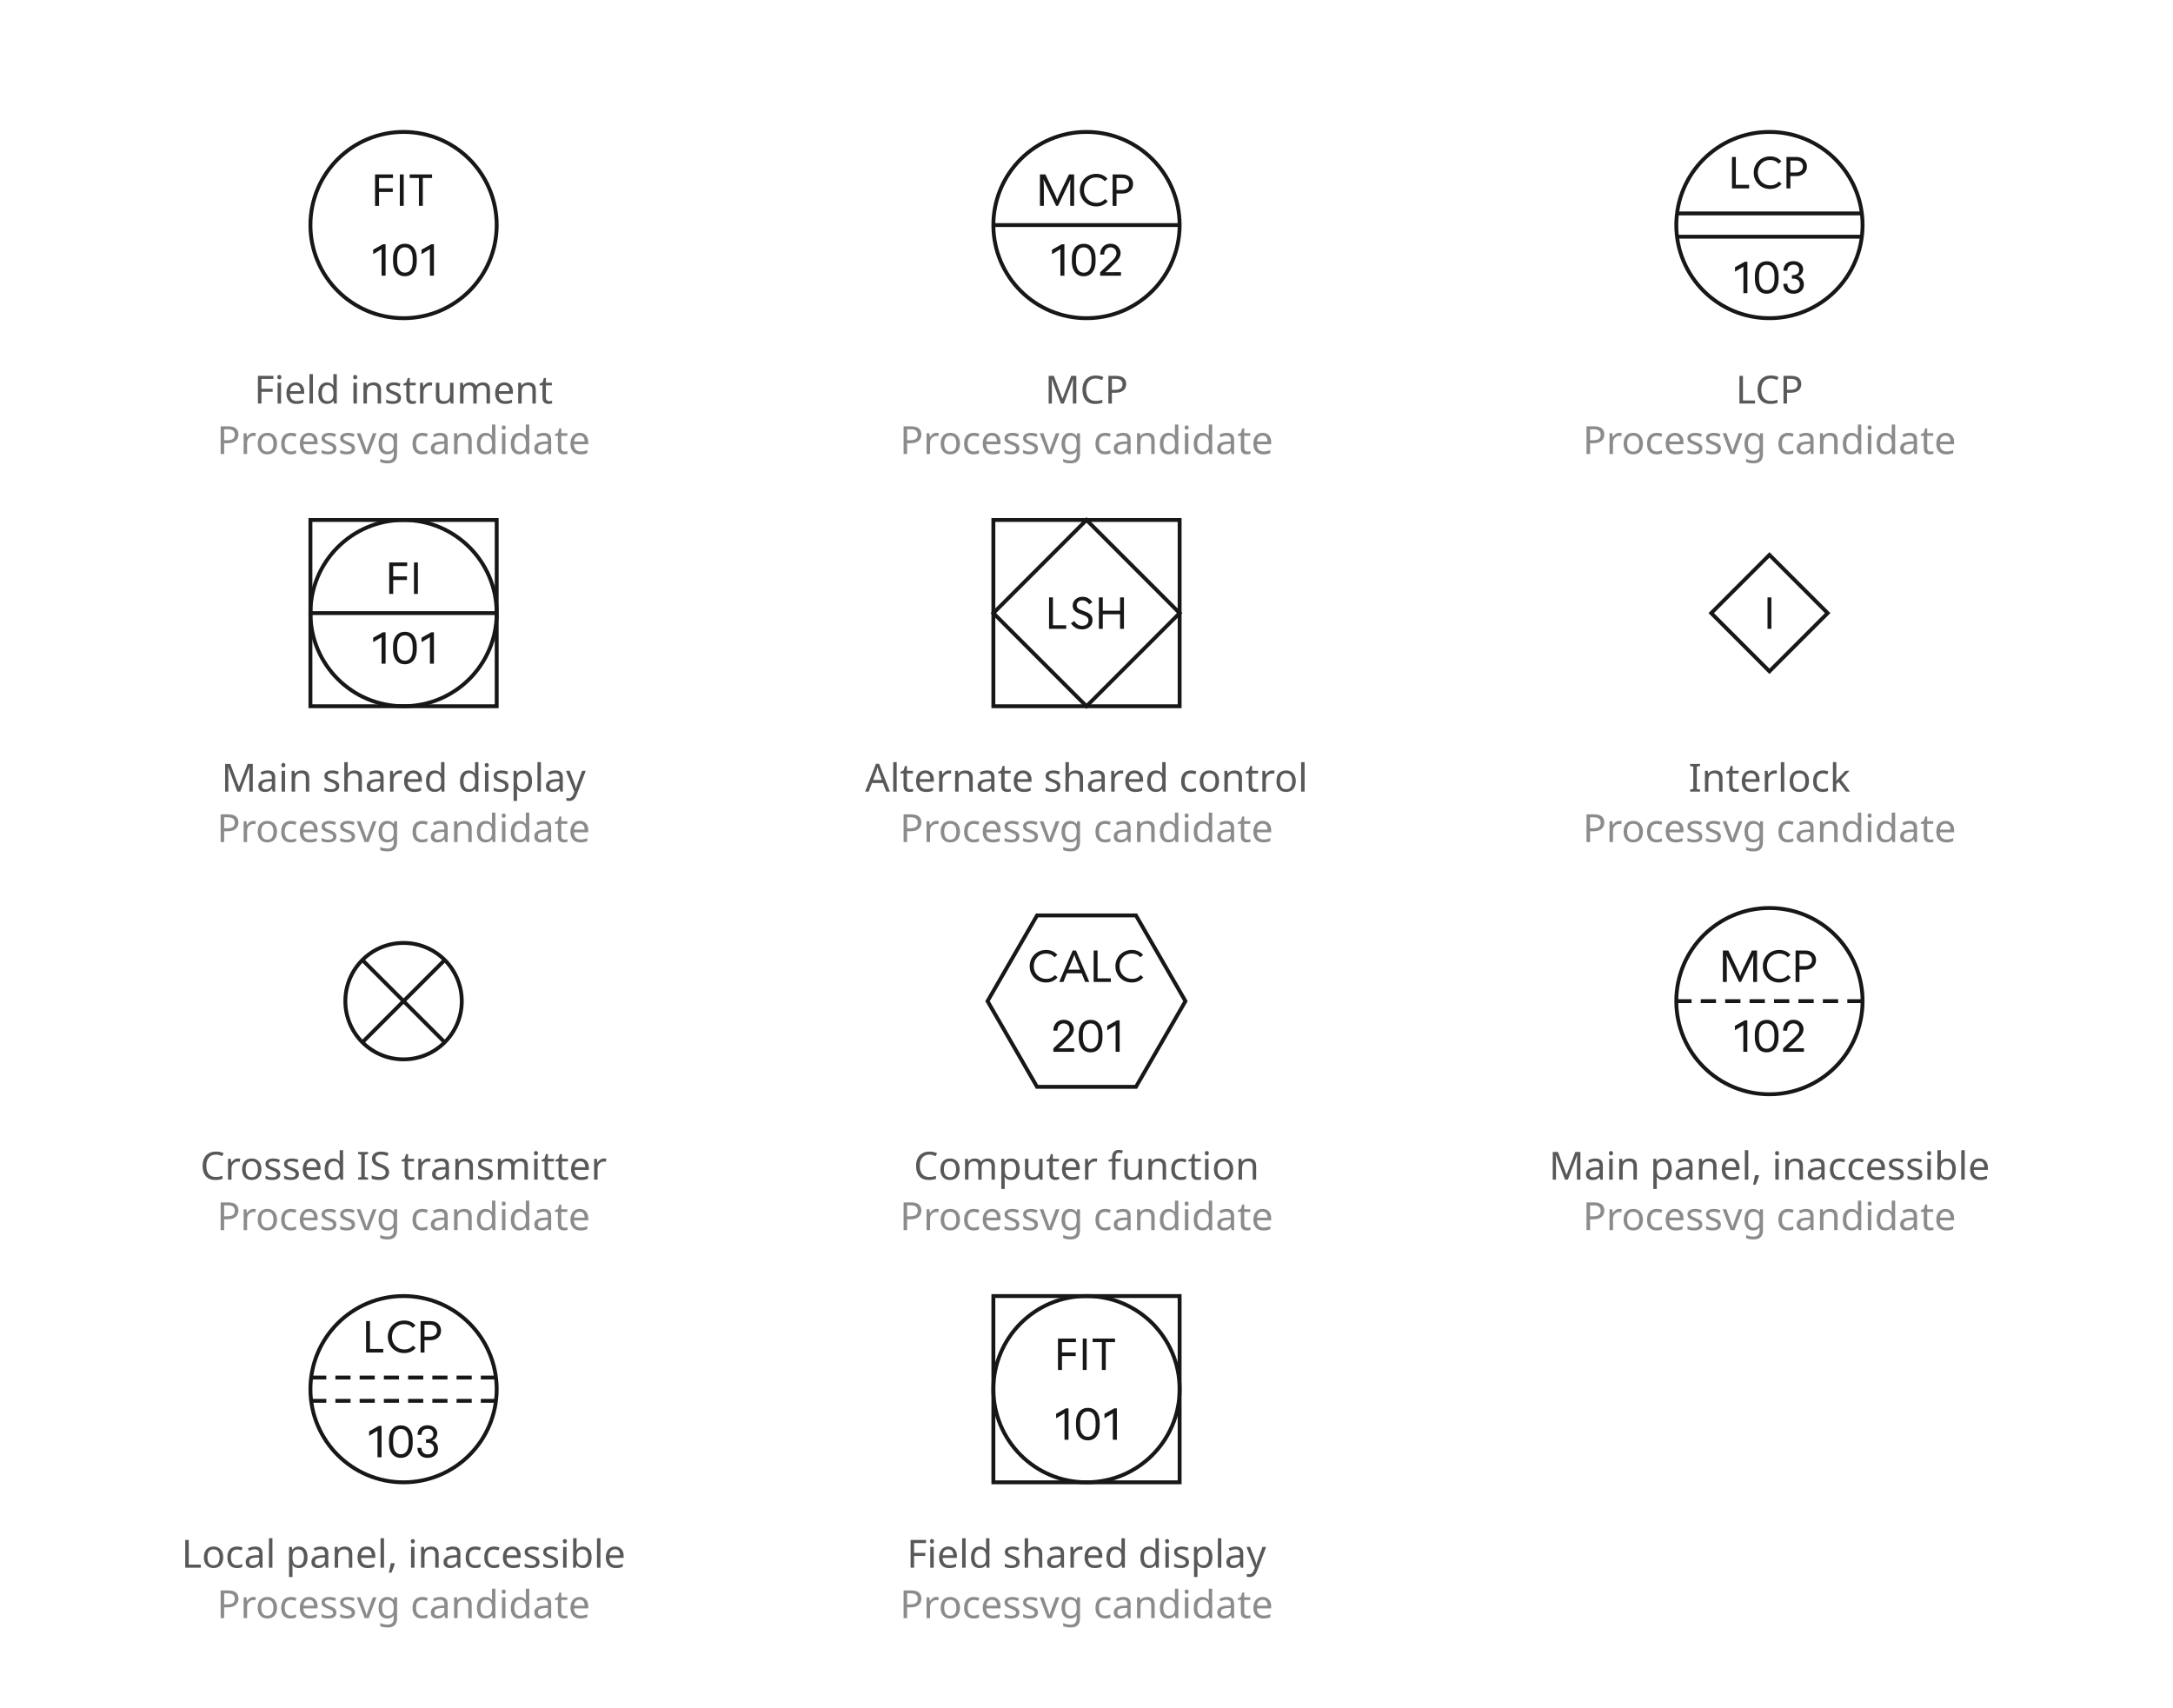
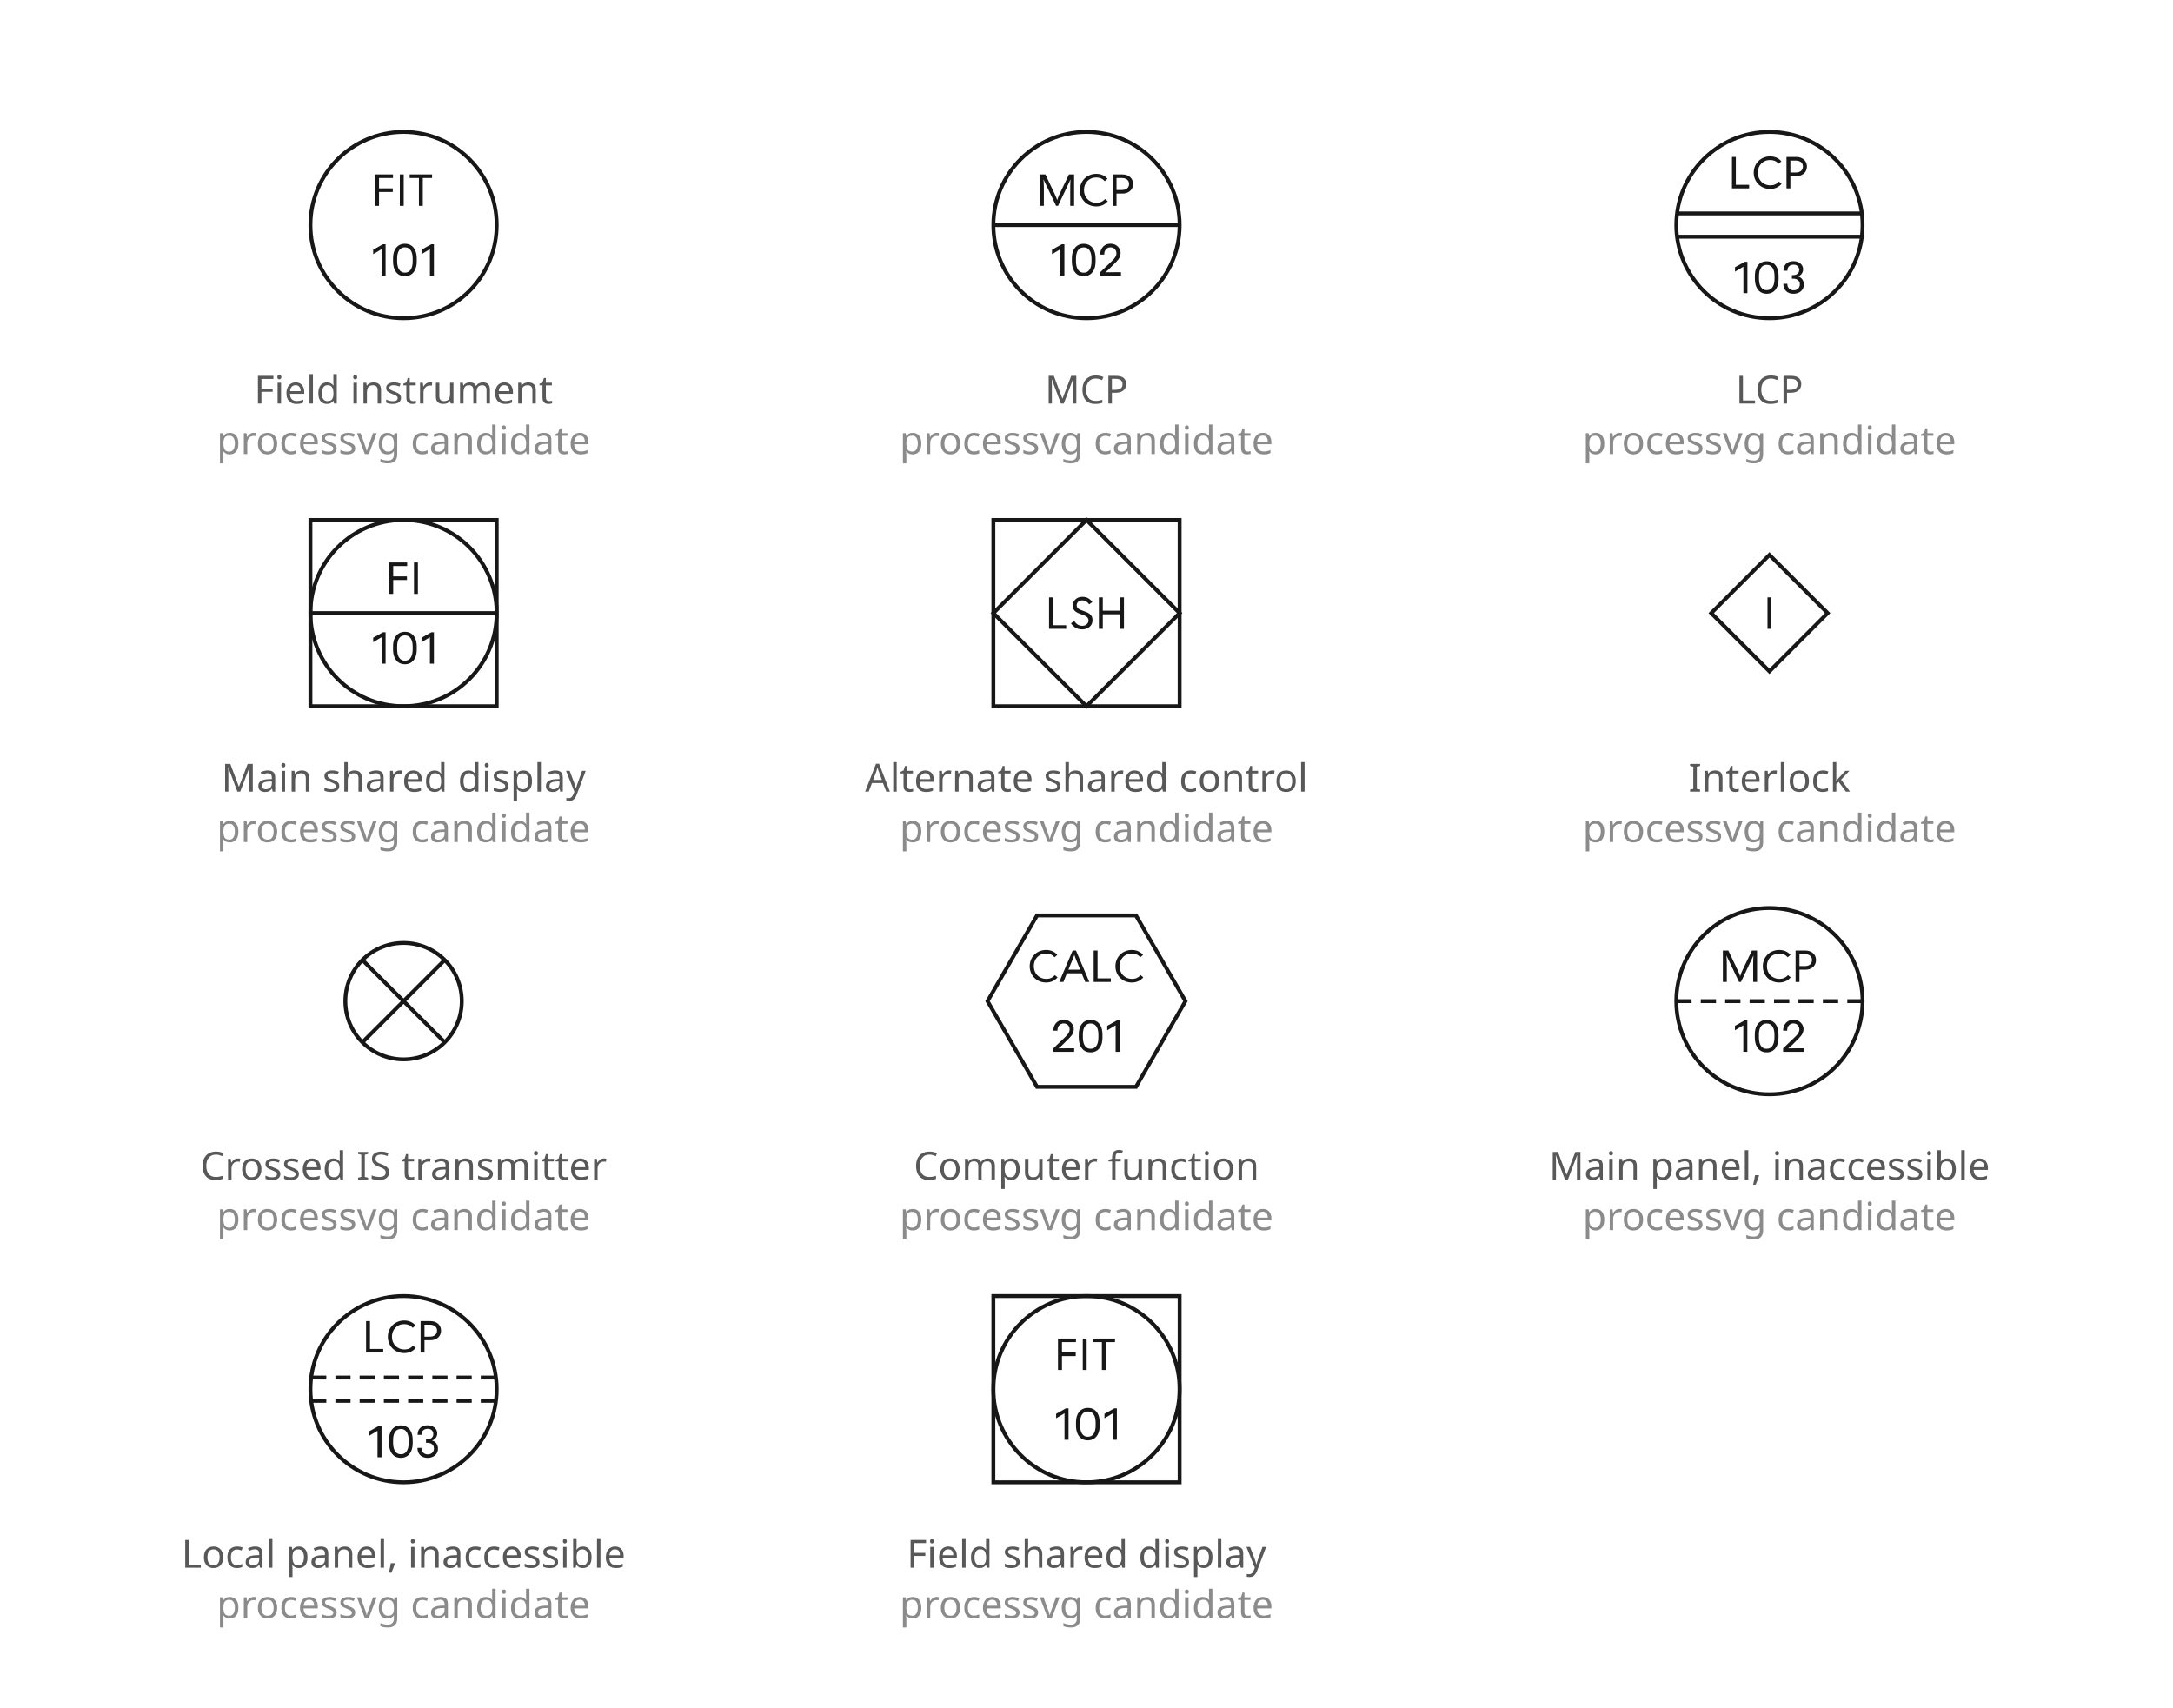
<svg xmlns="http://www.w3.org/2000/svg" data-plotter="" fill="none" stroke="currentColor" stroke-width="1" viewBox="0 0 560 440" width="560" height="440" role="img" aria-labelledby="legend-instrument-candidates-title" aria-describedby="legend-instrument-candidates-desc" style="font-family:Cal Sans, sans-serif;font-optical-sizing:auto;font-synthesis:none;font-variation-settings:'GEOM' 25;font-weight:400">
-   <style>svg[data-plotter]{color:#171717}@media (prefers-color-scheme:dark){svg[data-plotter]:not([data-host-ink]){color:#ededed}}svg[data-plotter] :is(path,circle,rect,line,polyline,polygon,ellipse){vector-effect:non-scaling-stroke}</style>
+   <style>svg[data-plotter]{color:var(--plotter-ink,#171717)}@media (prefers-color-scheme:dark){svg[data-plotter]:not([data-host-ink]){color:var(--plotter-ink,#ededed)}}svg[data-plotter] :is(path,circle,rect,line,polyline,polygon,ellipse){vector-effect:non-scaling-stroke}</style>
  <g data-plotter-role="primary" opacity="1" stroke-dasharray="none">
    <circle cx="104" cy="58" r="24" />
    <circle cx="280" cy="58" r="24" />
    <path d="M256 58 L304 58" stroke-linecap="butt" />
    <circle cx="456" cy="58" r="24" />
    <path d="M432.188 55 L479.812 55" stroke-linecap="butt" />
    <path d="M432.188 61 L479.812 61" stroke-linecap="butt" />
    <path d="M80 134 L128 134 L128 182 L80 182 Z" />
    <circle cx="104" cy="158" r="24" />
    <path d="M80 158 L128 158" stroke-linecap="butt" />
    <path d="M256 134 L304 134 L304 182 L256 182 Z" />
    <path d="M280 134 L304 158 L280 182 L256 158 Z" />
    <path d="M456 143 L471 158 L456 173 L441 158 Z" />
    <circle cx="104" cy="258" r="15" />
    <path d="M93.393 247.393 L114.607 268.607 M93.393 268.607 L114.607 247.393" />
    <path d="M267.25 235.916 L292.75 235.916 L305.5 258 L292.75 280.084 L267.25 280.084 L254.5 258 Z" />
    <circle cx="456" cy="258" r="24" />
    <path d="M432 258 L435.934 258 M438.295 258 L442.23 258 M444.59 258 L448.525 258 M450.885 258 L454.82 258 M457.18 258 L461.115 258 M463.475 258 L467.41 258 M469.77 258 L473.705 258 M476.066 258 L480 258" stroke-linecap="butt" />
    <circle cx="104" cy="358" r="24" />
    <path d="M80.188 355 L84.092 355 M86.434 355 L90.338 355 M92.68 355 L96.583 355 M98.925 355 L102.829 355 M105.171 355 L109.075 355 M111.417 355 L115.32 355 M117.662 355 L121.566 355 M123.908 355 L127.812 355" stroke-linecap="butt" />
    <path d="M80.188 361 L84.092 361 M86.434 361 L90.338 361 M92.68 361 L96.583 361 M98.925 361 L102.829 361 M105.171 361 L109.075 361 M111.417 361 L115.32 361 M117.662 361 L121.566 361 M123.908 361 L127.812 361" stroke-linecap="butt" />
    <path d="M256 334 L304 334 L304 382 L256 382 Z" />
    <circle cx="280" cy="358" r="24" />
  </g>
  <g fill="currentColor" stroke="none" font-size="10" opacity="0.72">
    <text x="104" y="104" text-anchor="middle">Field instrument</text>
    <text x="280" y="104" text-anchor="middle">MCP</text>
    <text x="456" y="104" text-anchor="middle">LCP</text>
    <text x="104" y="204" text-anchor="middle">Main shared display</text>
    <text x="280" y="204" text-anchor="middle">Alternate shared control</text>
    <text x="456" y="204" text-anchor="middle">Interlock</text>
    <text x="104" y="304" text-anchor="middle">Crossed IS transmitter</text>
    <text x="280" y="304" text-anchor="middle">Computer function</text>
    <text x="456" y="304" text-anchor="middle">Main panel, inaccessible</text>
    <text x="104" y="404" text-anchor="middle">Local panel, inaccessible</text>
    <text x="280" y="404" text-anchor="middle">Field shared display</text>
  </g>
  <g fill="currentColor" stroke="none" font-size="10" opacity="0.5">
-     <text x="104" y="117" text-anchor="middle">Processvg candidate</text>
-     <text x="280" y="117" text-anchor="middle">Processvg candidate</text>
-     <text x="456" y="117" text-anchor="middle">Processvg candidate</text>
-     <text x="104" y="217" text-anchor="middle">Processvg candidate</text>
-     <text x="280" y="217" text-anchor="middle">Processvg candidate</text>
-     <text x="456" y="217" text-anchor="middle">Processvg candidate</text>
-     <text x="104" y="317" text-anchor="middle">Processvg candidate</text>
-     <text x="280" y="317" text-anchor="middle">Processvg candidate</text>
-     <text x="456" y="317" text-anchor="middle">Processvg candidate</text>
-     <text x="104" y="417" text-anchor="middle">Processvg candidate</text>
-     <text x="280" y="417" text-anchor="middle">Processvg candidate</text>
+     <text x="104" y="117" text-anchor="middle">processvg candidate</text>
+     <text x="280" y="117" text-anchor="middle">processvg candidate</text>
+     <text x="456" y="117" text-anchor="middle">processvg candidate</text>
+     <text x="104" y="217" text-anchor="middle">processvg candidate</text>
+     <text x="280" y="217" text-anchor="middle">processvg candidate</text>
+     <text x="456" y="217" text-anchor="middle">processvg candidate</text>
+     <text x="104" y="317" text-anchor="middle">processvg candidate</text>
+     <text x="280" y="317" text-anchor="middle">processvg candidate</text>
+     <text x="456" y="317" text-anchor="middle">processvg candidate</text>
+     <text x="104" y="417" text-anchor="middle">processvg candidate</text>
+     <text x="280" y="417" text-anchor="middle">processvg candidate</text>
  </g>
  <g fill="currentColor" stroke="none" opacity="1">
    <g data-processvg-identity="" role="img" aria-label="FIT" aria-description="FIT-101" transform="translate(95.68063 53.05) scale(0.005625)">
      <path transform="translate(0 0)" d="M173 0V-1440H995V-1276H355V-802H985V-636H355V0Z" />
      <path transform="translate(1135 0)" d="M173 0V-720V-1440H351V0ZM175 0V-156H349V0ZM175 -1284V-1440H349V-1284Z" />
      <path transform="translate(1659 0)" d="M524 0V-1357H702V0ZM100 -1276V-1440H1126V-1276Z" />
    </g>
    <g data-processvg-identity="" role="img" aria-label="101" transform="translate(95.56531 71.03875) scale(0.005625)">
      <path transform="translate(0 0)" d="M492 0V-1214L108 -986V-1190L556 -1440H676V0Z" />
      <path transform="translate(907 0)" d="M651 26Q487 26 365.5 -54.5Q244 -135 177.5 -289.5Q111 -444 111 -667V-789Q111 -1005 178.5 -1155.0Q246 -1305 368.5 -1383.5Q491 -1462 656 -1462Q821 -1462 942.5 -1383.0Q1064 -1304 1130.5 -1152.0Q1197 -1000 1197 -779V-659Q1197 -437 1129.0 -284.5Q1061 -132 938.5 -53.0Q816 26 651 26ZM655 -138Q826 -138 918.5 -274.0Q1011 -410 1011 -659V-781Q1011 -1029 918.5 -1163.5Q826 -1298 655 -1298Q484 -1298 391.5 -1165.5Q299 -1033 299 -789V-667Q299 -413 391.5 -275.5Q484 -138 655 -138Z" />
      <path transform="translate(2215 0)" d="M492 0V-1214L108 -986V-1190L556 -1440H676V0Z" />
    </g>
    <g data-processvg-identity="" role="img" aria-label="MCP" aria-description="MCP-102" transform="translate(267.0259 53.05) scale(0.005625)">
      <path transform="translate(0 0)" d="M173 0V-1440H423L803 -642Q838 -567 865.5 -507.5Q893 -448 912.5 -402.0Q932 -356 944.0 -321.5Q956 -287 962 -259H964Q971 -287 982.5 -321.0Q994 -355 1012.0 -401.0Q1030 -447 1056.5 -506.5Q1083 -566 1120 -642L1503 -1440H1739V0H1561V-760Q1561 -846 1562.0 -915.5Q1563 -985 1565.0 -1039.0Q1567 -1093 1570.5 -1136.0Q1574 -1179 1578 -1212H1575L1002 -1H913L336 -1212H333Q338 -1175 341.5 -1131.5Q345 -1088 347.5 -1034.0Q350 -980 351.5 -912.5Q353 -845 353 -760V0Z" />
      <path transform="translate(1912 0)" d="M840 26Q680 26 543.5 -30.5Q407 -87 305.5 -188.5Q204 -290 147.5 -426.0Q91 -562 91 -720Q91 -878 147.0 -1013.5Q203 -1149 304.5 -1250.5Q406 -1352 544.0 -1409.0Q682 -1466 845 -1466Q997 -1466 1126.5 -1411.5Q1256 -1357 1358 -1240L1229 -1130Q1147 -1226 1049.0 -1263.5Q951 -1301 843 -1301Q718 -1301 614.0 -1257.5Q510 -1214 435.0 -1135.5Q360 -1057 319.5 -952.0Q279 -847 279 -723Q279 -596 322.0 -488.5Q365 -381 442.5 -303.5Q520 -226 624.5 -182.5Q729 -139 849 -139Q972 -139 1070.0 -182.5Q1168 -226 1243 -314L1368 -210Q1275 -98 1141.0 -36.0Q1007 26 840 26Z" />
      <path transform="translate(3331 0)" d="M173 1V-1439H617Q768 -1439 878.5 -1382.5Q989 -1326 1049.0 -1227.5Q1109 -1129 1109 -1003Q1109 -876 1049.0 -776.5Q989 -677 878.5 -620.0Q768 -563 617 -563H351V1ZM351 -727H601Q700 -727 773.5 -760.0Q847 -793 887.0 -855.0Q927 -917 927 -1003Q927 -1088 887.0 -1149.0Q847 -1210 773.5 -1242.5Q700 -1275 601 -1275H351Z" />
    </g>
    <g data-processvg-identity="" role="img" aria-label="102" transform="translate(270.5022 71.05) scale(0.005625)">
      <path transform="translate(0 0)" d="M492 0V-1214L108 -986V-1190L556 -1440H676V0Z" />
      <path transform="translate(907 0)" d="M651 26Q487 26 365.5 -54.5Q244 -135 177.5 -289.5Q111 -444 111 -667V-789Q111 -1005 178.5 -1155.0Q246 -1305 368.5 -1383.5Q491 -1462 656 -1462Q821 -1462 942.5 -1383.0Q1064 -1304 1130.5 -1152.0Q1197 -1000 1197 -779V-659Q1197 -437 1129.0 -284.5Q1061 -132 938.5 -53.0Q816 26 651 26ZM655 -138Q826 -138 918.5 -274.0Q1011 -410 1011 -659V-781Q1011 -1029 918.5 -1163.5Q826 -1298 655 -1298Q484 -1298 391.5 -1165.5Q299 -1033 299 -789V-667Q299 -413 391.5 -275.5Q484 -138 655 -138Z" />
      <path transform="translate(2215 0)" d="M99 0V-158L672 -707Q762 -793 804.0 -875.0Q846 -957 846 -1020Q846 -1103 811.0 -1166.0Q776 -1229 714.0 -1264.5Q652 -1300 572 -1300Q454 -1300 370.0 -1216.0Q286 -1132 286 -968H100Q100 -1115 160.5 -1227.5Q221 -1340 328.0 -1403.0Q435 -1466 576 -1466Q685 -1466 770.0 -1429.0Q855 -1392 914.5 -1330.0Q974 -1268 1005.0 -1191.0Q1036 -1114 1036 -1034Q1036 -950 993.5 -851.0Q951 -752 847 -647L540 -339Q489 -288 435.5 -241.0Q382 -194 339 -164V-158L1054 -162L1052 0Z" />
    </g>
    <g data-processvg-identity="" role="img" aria-label="LCP" aria-description="LCP-103" transform="translate(445.3687 48.55) scale(0.005625)">
      <path transform="translate(0 0)" d="M173 0V-1440H351V-164H959V0Z" />
      <path transform="translate(1079 0)" d="M840 26Q680 26 543.5 -30.5Q407 -87 305.5 -188.5Q204 -290 147.5 -426.0Q91 -562 91 -720Q91 -878 147.0 -1013.5Q203 -1149 304.5 -1250.5Q406 -1352 544.0 -1409.0Q682 -1466 845 -1466Q997 -1466 1126.5 -1411.5Q1256 -1357 1358 -1240L1229 -1130Q1147 -1226 1049.0 -1263.5Q951 -1301 843 -1301Q718 -1301 614.0 -1257.5Q510 -1214 435.0 -1135.5Q360 -1057 319.5 -952.0Q279 -847 279 -723Q279 -596 322.0 -488.5Q365 -381 442.5 -303.5Q520 -226 624.5 -182.5Q729 -139 849 -139Q972 -139 1070.0 -182.5Q1168 -226 1243 -314L1368 -210Q1275 -98 1141.0 -36.0Q1007 26 840 26Z" />
      <path transform="translate(2498 0)" d="M173 1V-1439H617Q768 -1439 878.5 -1382.5Q989 -1326 1049.0 -1227.5Q1109 -1129 1109 -1003Q1109 -876 1049.0 -776.5Q989 -677 878.5 -620.0Q768 -563 617 -563H351V1ZM351 -727H601Q700 -727 773.5 -760.0Q847 -793 887.0 -855.0Q927 -917 927 -1003Q927 -1088 887.0 -1149.0Q847 -1210 773.5 -1242.5Q700 -1275 601 -1275H351Z" />
    </g>
    <g data-processvg-identity="" role="img" aria-label="103" transform="translate(446.5219 75.55) scale(0.005625)">
      <path transform="translate(0 0)" d="M492 0V-1214L108 -986V-1190L556 -1440H676V0Z" />
      <path transform="translate(907 0)" d="M651 26Q487 26 365.5 -54.5Q244 -135 177.5 -289.5Q111 -444 111 -667V-789Q111 -1005 178.5 -1155.0Q246 -1305 368.5 -1383.5Q491 -1462 656 -1462Q821 -1462 942.5 -1383.0Q1064 -1304 1130.5 -1152.0Q1197 -1000 1197 -779V-659Q1197 -437 1129.0 -284.5Q1061 -132 938.5 -53.0Q816 26 651 26ZM655 -138Q826 -138 918.5 -274.0Q1011 -410 1011 -659V-781Q1011 -1029 918.5 -1163.5Q826 -1298 655 -1298Q484 -1298 391.5 -1165.5Q299 -1033 299 -789V-667Q299 -413 391.5 -275.5Q484 -138 655 -138Z" />
      <path transform="translate(2215 0)" d="M571 26Q432 26 327.5 -28.5Q223 -83 165.0 -185.0Q107 -287 107 -430H291Q287 -295 369.5 -213.5Q452 -132 579 -132Q708 -132 785.5 -209.0Q863 -286 863 -406Q863 -488 823.0 -548.5Q783 -609 708.5 -640.0Q634 -671 531 -664L499 -662V-826H537Q678 -826 755.5 -888.0Q833 -950 833 -1064Q833 -1174 764.0 -1240.0Q695 -1306 573 -1306Q447 -1306 369.5 -1234.5Q292 -1163 293 -1028H113Q113 -1169 171.0 -1267.0Q229 -1365 331.5 -1415.5Q434 -1466 569 -1466Q704 -1466 804.0 -1415.0Q904 -1364 958.5 -1279.5Q1013 -1195 1013 -1094Q1013 -1022 984.5 -955.5Q956 -889 903.5 -840.0Q851 -791 779 -774V-767Q860 -746 920.5 -693.5Q981 -641 1014.0 -565.0Q1047 -489 1047 -398Q1047 -272 986.0 -176.5Q925 -81 817.5 -27.5Q710 26 571 26Z" />
    </g>
    <g data-processvg-identity="" role="img" aria-label="FI" aria-description="FI-101" transform="translate(99.33406 153.05) scale(0.005625)">
      <path transform="translate(0 0)" d="M173 0V-1440H995V-1276H355V-802H985V-636H355V0Z" />
      <path transform="translate(1135 0)" d="M173 0V-720V-1440H351V0ZM175 0V-156H349V0ZM175 -1284V-1440H349V-1284Z" />
    </g>
    <g data-processvg-identity="" role="img" aria-label="101" transform="translate(95.56531 171.0387) scale(0.005625)">
      <path transform="translate(0 0)" d="M492 0V-1214L108 -986V-1190L556 -1440H676V0Z" />
      <path transform="translate(907 0)" d="M651 26Q487 26 365.5 -54.5Q244 -135 177.5 -289.5Q111 -444 111 -667V-789Q111 -1005 178.5 -1155.0Q246 -1305 368.5 -1383.5Q491 -1462 656 -1462Q821 -1462 942.5 -1383.0Q1064 -1304 1130.5 -1152.0Q1197 -1000 1197 -779V-659Q1197 -437 1129.0 -284.5Q1061 -132 938.5 -53.0Q816 26 651 26ZM655 -138Q826 -138 918.5 -274.0Q1011 -410 1011 -659V-781Q1011 -1029 918.5 -1163.5Q826 -1298 655 -1298Q484 -1298 391.5 -1165.5Q299 -1033 299 -789V-667Q299 -413 391.5 -275.5Q484 -138 655 -138Z" />
      <path transform="translate(2215 0)" d="M492 0V-1214L108 -986V-1190L556 -1440H676V0Z" />
    </g>
    <g data-processvg-identity="" role="img" aria-label="LSH" aria-description="LSH" transform="translate(269.3744 162.05) scale(0.005625)">
      <path transform="translate(0 0)" d="M173 0V-1440H351V-164H959V0Z" />
      <path transform="translate(1079 0)" d="M608 26Q446 26 315.0 -46.5Q184 -119 98 -254L252 -356Q320 -247 410.0 -192.5Q500 -138 620 -138Q694 -138 758.5 -167.0Q823 -196 862.5 -252.0Q902 -308 902 -390Q902 -462 863.0 -509.5Q824 -557 759.0 -589.5Q694 -622 617.0 -649.0Q540 -676 463.0 -707.0Q386 -738 321.0 -782.5Q256 -827 217.0 -895.0Q178 -963 178 -1064Q178 -1164 230.5 -1256.0Q283 -1348 383.5 -1407.0Q484 -1466 628 -1466Q786 -1466 896.0 -1398.0Q1006 -1330 1076 -1220L930 -1122Q873 -1212 795.5 -1258.0Q718 -1304 626 -1304Q496 -1304 428.0 -1236.5Q360 -1169 360 -1074Q360 -1004 399.5 -959.0Q439 -914 503.5 -883.0Q568 -852 645.5 -826.5Q723 -801 800.5 -770.0Q878 -739 942.5 -693.0Q1007 -647 1046.5 -576.5Q1086 -506 1086 -400Q1086 -270 1023.5 -174.5Q961 -79 853.0 -26.5Q745 26 608 26Z" />
      <path transform="translate(2284 0)" d="M173 0V-1440H351V-830H1143V-1440H1321V0H1143V-666H351V0Z" />
    </g>
    <g data-processvg-identity="" role="img" aria-label="I" aria-description="I" transform="translate(454.5263 162.05) scale(0.005625)">
      <path transform="translate(0 0)" d="M173 0V-720V-1440H351V0ZM175 0V-156H349V0ZM175 -1284V-1440H349V-1284Z" />
    </g>
    <g data-processvg-identity="" role="img" aria-label="CALC" aria-description="CALC-201" transform="translate(264.8491 253.05) scale(0.005625)">
      <path transform="translate(0 0)" d="M840 26Q680 26 543.5 -30.5Q407 -87 305.5 -188.5Q204 -290 147.5 -426.0Q91 -562 91 -720Q91 -878 147.0 -1013.5Q203 -1149 304.5 -1250.5Q406 -1352 544.0 -1409.0Q682 -1466 845 -1466Q997 -1466 1126.5 -1411.5Q1256 -1357 1358 -1240L1229 -1130Q1147 -1226 1049.0 -1263.5Q951 -1301 843 -1301Q718 -1301 614.0 -1257.5Q510 -1214 435.0 -1135.5Q360 -1057 319.5 -952.0Q279 -847 279 -723Q279 -596 322.0 -488.5Q365 -381 442.5 -303.5Q520 -226 624.5 -182.5Q729 -139 849 -139Q972 -139 1070.0 -182.5Q1168 -226 1243 -314L1368 -210Q1275 -98 1141.0 -36.0Q1007 26 840 26Z" />
      <path transform="translate(1419 0)" d="M26 0 640 -1440H792L1404 0H1216L1037 -434L1000 -524L797 -1022Q767 -1095 750.0 -1144.5Q733 -1194 718 -1239H714Q705 -1210 694.0 -1178.5Q683 -1147 669.0 -1109.0Q655 -1071 635 -1022L428 -524L391 -434L217 0ZM312 -397V-563H1108V-397Z" />
      <path transform="translate(2849 0)" d="M173 0V-1440H351V-164H959V0Z" />
      <path transform="translate(3928 0)" d="M840 26Q680 26 543.5 -30.5Q407 -87 305.5 -188.5Q204 -290 147.5 -426.0Q91 -562 91 -720Q91 -878 147.0 -1013.5Q203 -1149 304.5 -1250.5Q406 -1352 544.0 -1409.0Q682 -1466 845 -1466Q997 -1466 1126.5 -1411.5Q1256 -1357 1358 -1240L1229 -1130Q1147 -1226 1049.0 -1263.5Q951 -1301 843 -1301Q718 -1301 614.0 -1257.5Q510 -1214 435.0 -1135.5Q360 -1057 319.5 -952.0Q279 -847 279 -723Q279 -596 322.0 -488.5Q365 -381 442.5 -303.5Q520 -226 624.5 -182.5Q729 -139 849 -139Q972 -139 1070.0 -182.5Q1168 -226 1243 -314L1368 -210Q1275 -98 1141.0 -36.0Q1007 26 840 26Z" />
    </g>
    <g data-processvg-identity="" role="img" aria-label="201" transform="translate(270.9016 271.05) scale(0.005625)">
      <path transform="translate(0 0)" d="M99 0V-158L672 -707Q762 -793 804.0 -875.0Q846 -957 846 -1020Q846 -1103 811.0 -1166.0Q776 -1229 714.0 -1264.5Q652 -1300 572 -1300Q454 -1300 370.0 -1216.0Q286 -1132 286 -968H100Q100 -1115 160.5 -1227.5Q221 -1340 328.0 -1403.0Q435 -1466 576 -1466Q685 -1466 770.0 -1429.0Q855 -1392 914.5 -1330.0Q974 -1268 1005.0 -1191.0Q1036 -1114 1036 -1034Q1036 -950 993.5 -851.0Q951 -752 847 -647L540 -339Q489 -288 435.5 -241.0Q382 -194 339 -164V-158L1054 -162L1052 0Z" />
      <path transform="translate(1152 0)" d="M651 26Q487 26 365.5 -54.5Q244 -135 177.5 -289.5Q111 -444 111 -667V-789Q111 -1005 178.5 -1155.0Q246 -1305 368.5 -1383.5Q491 -1462 656 -1462Q821 -1462 942.5 -1383.0Q1064 -1304 1130.5 -1152.0Q1197 -1000 1197 -779V-659Q1197 -437 1129.0 -284.5Q1061 -132 938.5 -53.0Q816 26 651 26ZM655 -138Q826 -138 918.5 -274.0Q1011 -410 1011 -659V-781Q1011 -1029 918.5 -1163.5Q826 -1298 655 -1298Q484 -1298 391.5 -1165.5Q299 -1033 299 -789V-667Q299 -413 391.5 -275.5Q484 -138 655 -138Z" />
      <path transform="translate(2460 0)" d="M492 0V-1214L108 -986V-1190L556 -1440H676V0Z" />
    </g>
    <g data-processvg-identity="" role="img" aria-label="MCP" aria-description="MCP-102" transform="translate(443.0259 253.05) scale(0.005625)">
      <path transform="translate(0 0)" d="M173 0V-1440H423L803 -642Q838 -567 865.5 -507.5Q893 -448 912.5 -402.0Q932 -356 944.0 -321.5Q956 -287 962 -259H964Q971 -287 982.5 -321.0Q994 -355 1012.0 -401.0Q1030 -447 1056.5 -506.5Q1083 -566 1120 -642L1503 -1440H1739V0H1561V-760Q1561 -846 1562.0 -915.5Q1563 -985 1565.0 -1039.0Q1567 -1093 1570.5 -1136.0Q1574 -1179 1578 -1212H1575L1002 -1H913L336 -1212H333Q338 -1175 341.5 -1131.5Q345 -1088 347.5 -1034.0Q350 -980 351.5 -912.5Q353 -845 353 -760V0Z" />
      <path transform="translate(1912 0)" d="M840 26Q680 26 543.5 -30.5Q407 -87 305.5 -188.5Q204 -290 147.5 -426.0Q91 -562 91 -720Q91 -878 147.0 -1013.5Q203 -1149 304.5 -1250.5Q406 -1352 544.0 -1409.0Q682 -1466 845 -1466Q997 -1466 1126.5 -1411.5Q1256 -1357 1358 -1240L1229 -1130Q1147 -1226 1049.0 -1263.5Q951 -1301 843 -1301Q718 -1301 614.0 -1257.5Q510 -1214 435.0 -1135.5Q360 -1057 319.5 -952.0Q279 -847 279 -723Q279 -596 322.0 -488.5Q365 -381 442.5 -303.5Q520 -226 624.5 -182.5Q729 -139 849 -139Q972 -139 1070.0 -182.5Q1168 -226 1243 -314L1368 -210Q1275 -98 1141.0 -36.0Q1007 26 840 26Z" />
      <path transform="translate(3331 0)" d="M173 1V-1439H617Q768 -1439 878.5 -1382.5Q989 -1326 1049.0 -1227.5Q1109 -1129 1109 -1003Q1109 -876 1049.0 -776.5Q989 -677 878.5 -620.0Q768 -563 617 -563H351V1ZM351 -727H601Q700 -727 773.5 -760.0Q847 -793 887.0 -855.0Q927 -917 927 -1003Q927 -1088 887.0 -1149.0Q847 -1210 773.5 -1242.5Q700 -1275 601 -1275H351Z" />
    </g>
    <g data-processvg-identity="" role="img" aria-label="102" transform="translate(446.5022 271.05) scale(0.005625)">
      <path transform="translate(0 0)" d="M492 0V-1214L108 -986V-1190L556 -1440H676V0Z" />
      <path transform="translate(907 0)" d="M651 26Q487 26 365.5 -54.5Q244 -135 177.5 -289.5Q111 -444 111 -667V-789Q111 -1005 178.5 -1155.0Q246 -1305 368.5 -1383.5Q491 -1462 656 -1462Q821 -1462 942.5 -1383.0Q1064 -1304 1130.5 -1152.0Q1197 -1000 1197 -779V-659Q1197 -437 1129.0 -284.5Q1061 -132 938.5 -53.0Q816 26 651 26ZM655 -138Q826 -138 918.5 -274.0Q1011 -410 1011 -659V-781Q1011 -1029 918.5 -1163.5Q826 -1298 655 -1298Q484 -1298 391.5 -1165.5Q299 -1033 299 -789V-667Q299 -413 391.5 -275.5Q484 -138 655 -138Z" />
      <path transform="translate(2215 0)" d="M99 0V-158L672 -707Q762 -793 804.0 -875.0Q846 -957 846 -1020Q846 -1103 811.0 -1166.0Q776 -1229 714.0 -1264.5Q652 -1300 572 -1300Q454 -1300 370.0 -1216.0Q286 -1132 286 -968H100Q100 -1115 160.5 -1227.5Q221 -1340 328.0 -1403.0Q435 -1466 576 -1466Q685 -1466 770.0 -1429.0Q855 -1392 914.5 -1330.0Q974 -1268 1005.0 -1191.0Q1036 -1114 1036 -1034Q1036 -950 993.5 -851.0Q951 -752 847 -647L540 -339Q489 -288 435.5 -241.0Q382 -194 339 -164V-158L1054 -162L1052 0Z" />
    </g>
    <g data-processvg-identity="" role="img" aria-label="LCP" aria-description="LCP-103" transform="translate(93.36875 348.55) scale(0.005625)">
      <path transform="translate(0 0)" d="M173 0V-1440H351V-164H959V0Z" />
      <path transform="translate(1079 0)" d="M840 26Q680 26 543.5 -30.5Q407 -87 305.5 -188.5Q204 -290 147.5 -426.0Q91 -562 91 -720Q91 -878 147.0 -1013.5Q203 -1149 304.5 -1250.5Q406 -1352 544.0 -1409.0Q682 -1466 845 -1466Q997 -1466 1126.5 -1411.5Q1256 -1357 1358 -1240L1229 -1130Q1147 -1226 1049.0 -1263.5Q951 -1301 843 -1301Q718 -1301 614.0 -1257.5Q510 -1214 435.0 -1135.5Q360 -1057 319.5 -952.0Q279 -847 279 -723Q279 -596 322.0 -488.5Q365 -381 442.5 -303.5Q520 -226 624.5 -182.5Q729 -139 849 -139Q972 -139 1070.0 -182.5Q1168 -226 1243 -314L1368 -210Q1275 -98 1141.0 -36.0Q1007 26 840 26Z" />
      <path transform="translate(2498 0)" d="M173 1V-1439H617Q768 -1439 878.5 -1382.5Q989 -1326 1049.0 -1227.5Q1109 -1129 1109 -1003Q1109 -876 1049.0 -776.5Q989 -677 878.5 -620.0Q768 -563 617 -563H351V1ZM351 -727H601Q700 -727 773.5 -760.0Q847 -793 887.0 -855.0Q927 -917 927 -1003Q927 -1088 887.0 -1149.0Q847 -1210 773.5 -1242.5Q700 -1275 601 -1275H351Z" />
    </g>
    <g data-processvg-identity="" role="img" aria-label="103" transform="translate(94.52187 375.55) scale(0.005625)">
      <path transform="translate(0 0)" d="M492 0V-1214L108 -986V-1190L556 -1440H676V0Z" />
      <path transform="translate(907 0)" d="M651 26Q487 26 365.5 -54.5Q244 -135 177.5 -289.5Q111 -444 111 -667V-789Q111 -1005 178.5 -1155.0Q246 -1305 368.5 -1383.5Q491 -1462 656 -1462Q821 -1462 942.5 -1383.0Q1064 -1304 1130.5 -1152.0Q1197 -1000 1197 -779V-659Q1197 -437 1129.0 -284.5Q1061 -132 938.5 -53.0Q816 26 651 26ZM655 -138Q826 -138 918.5 -274.0Q1011 -410 1011 -659V-781Q1011 -1029 918.5 -1163.5Q826 -1298 655 -1298Q484 -1298 391.5 -1165.5Q299 -1033 299 -789V-667Q299 -413 391.5 -275.5Q484 -138 655 -138Z" />
      <path transform="translate(2215 0)" d="M571 26Q432 26 327.5 -28.5Q223 -83 165.0 -185.0Q107 -287 107 -430H291Q287 -295 369.5 -213.5Q452 -132 579 -132Q708 -132 785.5 -209.0Q863 -286 863 -406Q863 -488 823.0 -548.5Q783 -609 708.5 -640.0Q634 -671 531 -664L499 -662V-826H537Q678 -826 755.5 -888.0Q833 -950 833 -1064Q833 -1174 764.0 -1240.0Q695 -1306 573 -1306Q447 -1306 369.5 -1234.5Q292 -1163 293 -1028H113Q113 -1169 171.0 -1267.0Q229 -1365 331.5 -1415.5Q434 -1466 569 -1466Q704 -1466 804.0 -1415.0Q904 -1364 958.5 -1279.5Q1013 -1195 1013 -1094Q1013 -1022 984.5 -955.5Q956 -889 903.5 -840.0Q851 -791 779 -774V-767Q860 -746 920.5 -693.5Q981 -641 1014.0 -565.0Q1047 -489 1047 -398Q1047 -272 986.0 -176.5Q925 -81 817.5 -27.5Q710 26 571 26Z" />
    </g>
    <g data-processvg-identity="" role="img" aria-label="FIT" aria-description="FIT-101" transform="translate(271.6806 353.05) scale(0.005625)">
      <path transform="translate(0 0)" d="M173 0V-1440H995V-1276H355V-802H985V-636H355V0Z" />
      <path transform="translate(1135 0)" d="M173 0V-720V-1440H351V0ZM175 0V-156H349V0ZM175 -1284V-1440H349V-1284Z" />
      <path transform="translate(1659 0)" d="M524 0V-1357H702V0ZM100 -1276V-1440H1126V-1276Z" />
    </g>
    <g data-processvg-identity="" role="img" aria-label="101" transform="translate(271.5653 371.0387) scale(0.005625)">
      <path transform="translate(0 0)" d="M492 0V-1214L108 -986V-1190L556 -1440H676V0Z" />
      <path transform="translate(907 0)" d="M651 26Q487 26 365.5 -54.5Q244 -135 177.5 -289.5Q111 -444 111 -667V-789Q111 -1005 178.5 -1155.0Q246 -1305 368.5 -1383.5Q491 -1462 656 -1462Q821 -1462 942.5 -1383.0Q1064 -1304 1130.5 -1152.0Q1197 -1000 1197 -779V-659Q1197 -437 1129.0 -284.5Q1061 -132 938.5 -53.0Q816 26 651 26ZM655 -138Q826 -138 918.5 -274.0Q1011 -410 1011 -659V-781Q1011 -1029 918.5 -1163.5Q826 -1298 655 -1298Q484 -1298 391.5 -1165.5Q299 -1033 299 -789V-667Q299 -413 391.5 -275.5Q484 -138 655 -138Z" />
      <path transform="translate(2215 0)" d="M492 0V-1214L108 -986V-1190L556 -1440H676V0Z" />
    </g>
  </g>
</svg>
